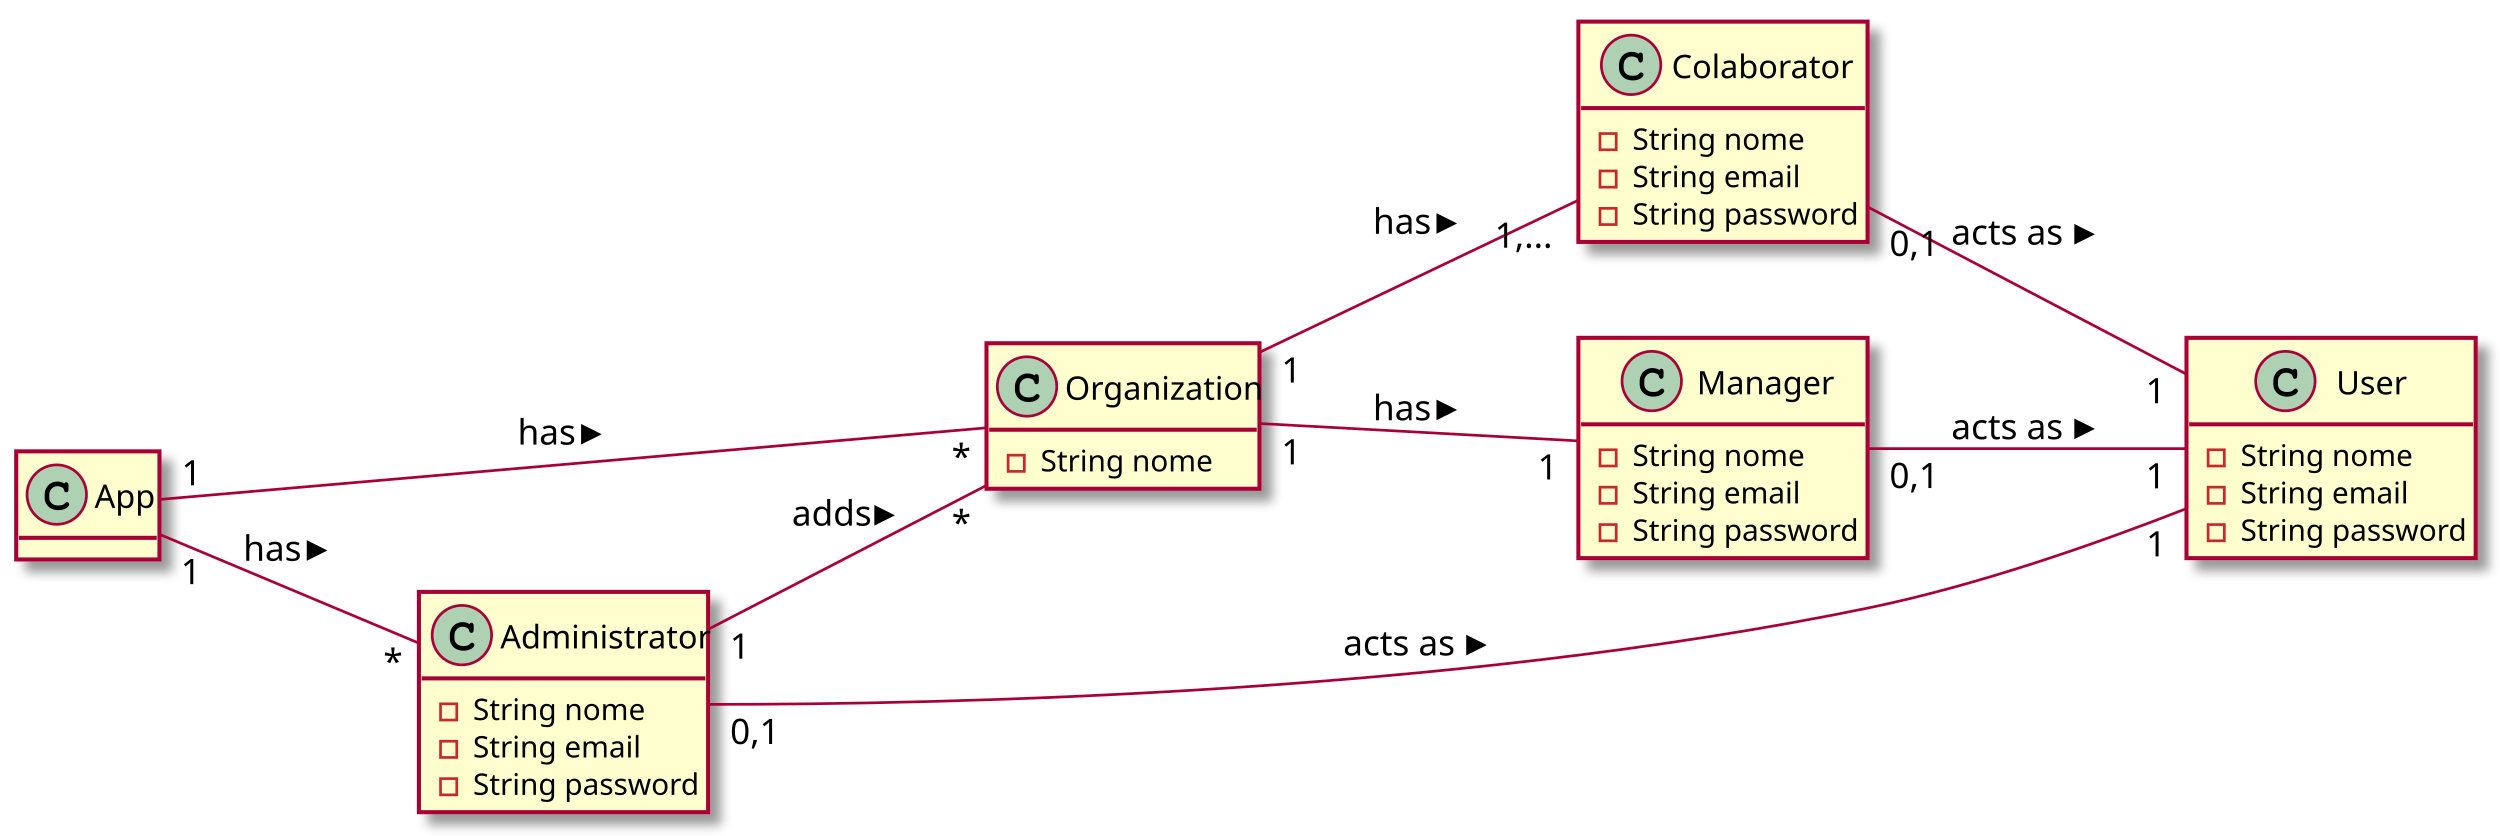
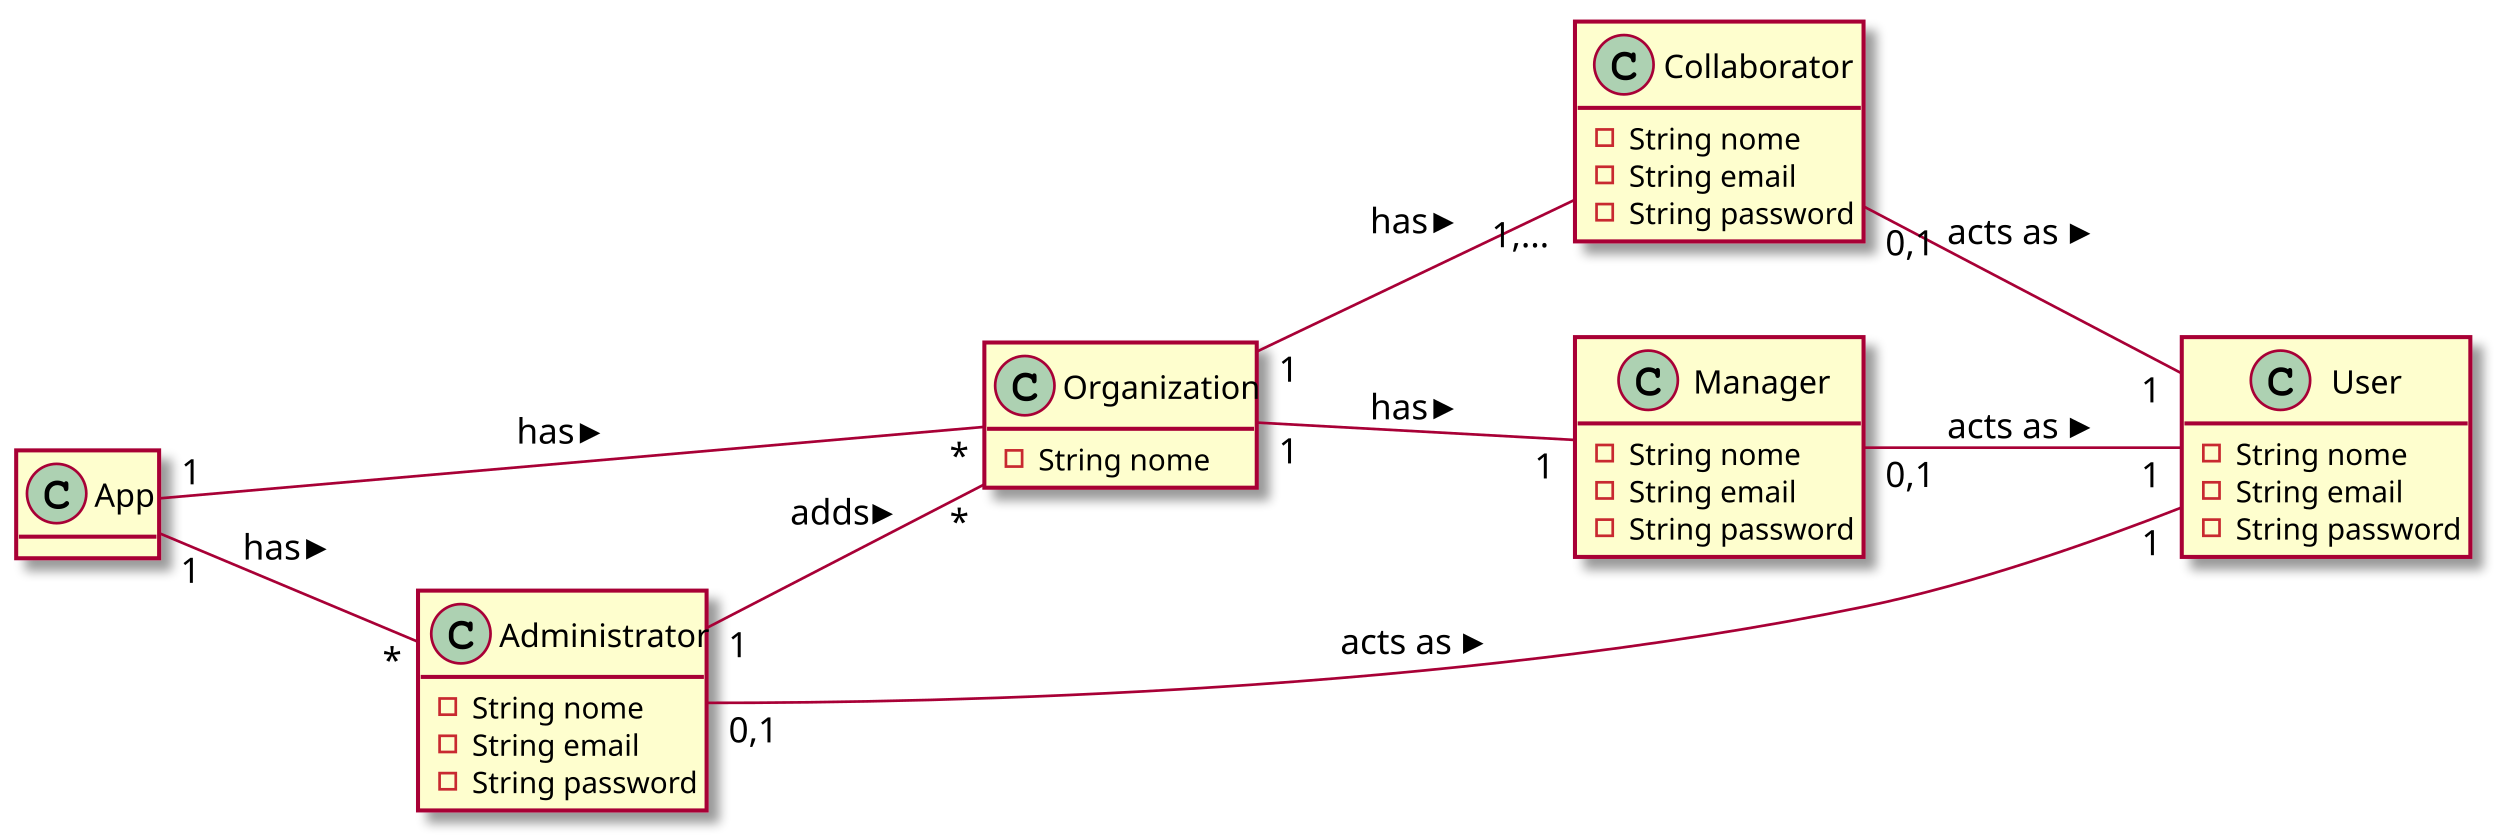
- <svg xmlns="http://www.w3.org/2000/svg" contentScriptType="application/ecmascript" contentStyleType="text/css" height="309px" preserveAspectRatio="none" style="width:925px;height:309px;" version="1.1" viewBox="0 0 925 309" width="925px" zoomAndPan="magnify">
+ <svg xmlns="http://www.w3.org/2000/svg" contentScriptType="application/ecmascript" contentStyleType="text/css" height="311px" preserveAspectRatio="none" style="width:927px;height:311px;" version="1.1" viewBox="0 0 927 311" width="927px" zoomAndPan="magnify">
  <defs>
-     <filter height="300%" id="fv47wi3xcw68c" width="300%" x="-1" y="-1">
+     <filter height="300%" id="fyk2gabaxneo2" width="300%" x="-1" y="-1">
      <feGaussianBlur result="blurOut" stdDeviation="2.0" />
      <feColorMatrix in="blurOut" result="blurOut2" type="matrix" values="0 0 0 0 0 0 0 0 0 0 0 0 0 0 0 0 0 0 .4 0" />
      <feOffset dx="4.0" dy="4.0" in="blurOut2" result="blurOut3" />
      <feBlend in="SourceGraphic" in2="blurOut3" mode="normal" />
    </filter>
  </defs>
  <g>
-     <rect fill="#FEFECE" filter="url(#fv47wi3xcw68c)" height="40" style="stroke: #A80036; stroke-width: 1.5;" width="53" x="6" y="167" />
+     <rect fill="#FEFECE" filter="url(#fyk2gabaxneo2)" height="40" id="App" style="stroke: #A80036; stroke-width: 1.5;" width="53" x="6" y="167" />
    <ellipse cx="21" cy="183" fill="#ADD1B2" rx="11" ry="11" style="stroke: #A80036; stroke-width: 1.0;" />
-     <path d="M23.766,178.875 Q23.922,178.656 24.109,178.547 Q24.297,178.438 24.516,178.438 Q24.891,178.438 25.125,178.695 Q25.359,178.953 25.359,179.562 L25.359,181.016 Q25.359,181.625 25.125,181.891 Q24.891,182.156 24.516,182.156 Q24.172,182.156 23.969,181.953 Q23.766,181.766 23.656,181.25 Q23.609,180.891 23.422,180.703 Q23.094,180.328 22.484,180.109 Q21.875,179.891 21.25,179.891 Q20.484,179.891 19.852,180.219 Q19.219,180.547 18.727,181.297 Q18.234,182.047 18.234,183.078 L18.234,184.172 Q18.234,185.406 19.125,186.227 Q20.016,187.047 21.609,187.047 Q22.547,187.047 23.203,186.797 Q23.594,186.641 24.016,186.203 Q24.281,185.938 24.43,185.859 Q24.578,185.781 24.781,185.781 Q25.109,185.781 25.367,186.039 Q25.625,186.297 25.625,186.641 Q25.625,186.984 25.281,187.391 Q24.781,187.969 23.984,188.297 Q22.906,188.75 21.609,188.75 Q20.094,188.75 18.891,188.125 Q17.906,187.625 17.219,186.555 Q16.531,185.484 16.531,184.203 L16.531,183.047 Q16.531,181.719 17.148,180.57 Q17.766,179.422 18.859,178.805 Q19.953,178.188 21.188,178.188 Q21.922,178.188 22.57,178.352 Q23.219,178.516 23.766,178.875 Z " />
+     <path d="M23.766,178.875 Q23.922,178.656 24.109,178.547 Q24.297,178.438 24.516,178.438 Q24.891,178.438 25.125,178.703 Q25.359,178.953 25.359,179.562 L25.359,181.016 Q25.359,181.625 25.125,181.891 Q24.891,182.156 24.516,182.156 Q24.172,182.156 23.969,181.953 Q23.766,181.766 23.656,181.25 Q23.609,180.891 23.422,180.703 Q23.094,180.328 22.484,180.109 Q21.875,179.891 21.25,179.891 Q20.484,179.891 19.844,180.219 Q19.219,180.547 18.719,181.297 Q18.234,182.047 18.234,183.078 L18.234,184.172 Q18.234,185.406 19.125,186.234 Q20.016,187.047 21.609,187.047 Q22.547,187.047 23.203,186.797 Q23.594,186.641 24.016,186.203 Q24.281,185.938 24.422,185.859 Q24.578,185.781 24.781,185.781 Q25.109,185.781 25.359,186.047 Q25.625,186.297 25.625,186.641 Q25.625,186.984 25.281,187.391 Q24.781,187.969 23.984,188.297 Q22.906,188.75 21.609,188.75 Q20.094,188.75 18.891,188.125 Q17.906,187.625 17.219,186.562 Q16.531,185.484 16.531,184.203 L16.531,183.047 Q16.531,181.719 17.141,180.578 Q17.766,179.422 18.859,178.812 Q19.953,178.188 21.188,178.188 Q21.922,178.188 22.562,178.359 Q23.219,178.516 23.766,178.875 Z " />
    <text fill="#000000" font-family="sans-serif" font-size="12" lengthAdjust="spacingAndGlyphs" textLength="21" x="35" y="187.91">App</text>
    <line style="stroke: #A80036; stroke-width: 1.5;" x1="7" x2="58" y1="199" y2="199" />
-     <rect fill="#FEFECE" filter="url(#fv47wi3xcw68c)" height="53.836" style="stroke: #A80036; stroke-width: 1.5;" width="101" x="365" y="127" />
+     <rect fill="#FEFECE" filter="url(#fyk2gabaxneo2)" height="53.836" id="Organization" style="stroke: #A80036; stroke-width: 1.5;" width="101" x="365" y="127" />
    <ellipse cx="380" cy="143" fill="#ADD1B2" rx="11" ry="11" style="stroke: #A80036; stroke-width: 1.0;" />
-     <path d="M382.766,138.875 Q382.922,138.656 383.109,138.547 Q383.297,138.438 383.516,138.438 Q383.891,138.438 384.125,138.695 Q384.359,138.953 384.359,139.562 L384.359,141.016 Q384.359,141.625 384.125,141.891 Q383.891,142.156 383.516,142.156 Q383.172,142.156 382.969,141.953 Q382.766,141.766 382.656,141.25 Q382.609,140.891 382.422,140.703 Q382.094,140.328 381.484,140.109 Q380.875,139.891 380.25,139.891 Q379.484,139.891 378.852,140.219 Q378.219,140.547 377.727,141.297 Q377.234,142.047 377.234,143.078 L377.234,144.172 Q377.234,145.406 378.125,146.227 Q379.016,147.047 380.609,147.047 Q381.547,147.047 382.203,146.797 Q382.594,146.641 383.016,146.203 Q383.281,145.938 383.43,145.859 Q383.578,145.781 383.781,145.781 Q384.109,145.781 384.367,146.039 Q384.625,146.297 384.625,146.641 Q384.625,146.984 384.281,147.391 Q383.781,147.969 382.984,148.297 Q381.906,148.75 380.609,148.75 Q379.094,148.75 377.891,148.125 Q376.906,147.625 376.219,146.555 Q375.531,145.484 375.531,144.203 L375.531,143.047 Q375.531,141.719 376.148,140.57 Q376.766,139.422 377.859,138.805 Q378.953,138.188 380.188,138.188 Q380.922,138.188 381.57,138.352 Q382.219,138.516 382.766,138.875 Z " />
+     <path d="M382.766,138.875 Q382.922,138.656 383.109,138.547 Q383.297,138.438 383.516,138.438 Q383.891,138.438 384.125,138.703 Q384.359,138.953 384.359,139.562 L384.359,141.016 Q384.359,141.625 384.125,141.891 Q383.891,142.156 383.516,142.156 Q383.172,142.156 382.969,141.953 Q382.766,141.766 382.656,141.25 Q382.609,140.891 382.422,140.703 Q382.094,140.328 381.484,140.109 Q380.875,139.891 380.25,139.891 Q379.484,139.891 378.844,140.219 Q378.219,140.547 377.719,141.297 Q377.234,142.047 377.234,143.078 L377.234,144.172 Q377.234,145.406 378.125,146.234 Q379.016,147.047 380.609,147.047 Q381.547,147.047 382.203,146.797 Q382.594,146.641 383.016,146.203 Q383.281,145.938 383.422,145.859 Q383.578,145.781 383.781,145.781 Q384.109,145.781 384.359,146.047 Q384.625,146.297 384.625,146.641 Q384.625,146.984 384.281,147.391 Q383.781,147.969 382.984,148.297 Q381.906,148.75 380.609,148.75 Q379.094,148.75 377.891,148.125 Q376.906,147.625 376.219,146.562 Q375.531,145.484 375.531,144.203 L375.531,143.047 Q375.531,141.719 376.141,140.578 Q376.766,139.422 377.859,138.812 Q378.953,138.188 380.188,138.188 Q380.922,138.188 381.562,138.359 Q382.219,138.516 382.766,138.875 Z " />
    <text fill="#000000" font-family="sans-serif" font-size="12" lengthAdjust="spacingAndGlyphs" textLength="69" x="394" y="147.91">Organization</text>
    <line style="stroke: #A80036; stroke-width: 1.5;" x1="366" x2="465" y1="159" y2="159" />
-     <rect fill="none" height="6" style="stroke: #C82930; stroke-width: 1.0;" width="6" x="373" y="168.418" />
+     <rect fill="none" height="6" style="stroke: #C82930; stroke-width: 1.0;" width="6" x="373" y="167" />
    <text fill="#000000" font-family="sans-serif" font-size="11" lengthAdjust="spacingAndGlyphs" textLength="57" x="385" y="174.419">String nome</text>
-     <rect fill="#FEFECE" filter="url(#fv47wi3xcw68c)" height="81.508" style="stroke: #A80036; stroke-width: 1.5;" width="107" x="155" y="219" />
+     <rect fill="#FEFECE" filter="url(#fyk2gabaxneo2)" height="81.508" id="Administrator" style="stroke: #A80036; stroke-width: 1.5;" width="107" x="155" y="219" />
    <ellipse cx="170.9" cy="235" fill="#ADD1B2" rx="11" ry="11" style="stroke: #A80036; stroke-width: 1.0;" />
-     <path d="M173.666,230.875 Q173.822,230.656 174.009,230.547 Q174.197,230.438 174.416,230.438 Q174.791,230.438 175.025,230.695 Q175.259,230.953 175.259,231.562 L175.259,233.016 Q175.259,233.625 175.025,233.891 Q174.791,234.156 174.416,234.156 Q174.072,234.156 173.869,233.953 Q173.666,233.766 173.556,233.25 Q173.509,232.891 173.322,232.703 Q172.994,232.328 172.384,232.109 Q171.775,231.891 171.15,231.891 Q170.384,231.891 169.752,232.219 Q169.119,232.547 168.627,233.297 Q168.134,234.047 168.134,235.078 L168.134,236.172 Q168.134,237.406 169.025,238.227 Q169.916,239.047 171.509,239.047 Q172.447,239.047 173.103,238.797 Q173.494,238.641 173.916,238.203 Q174.181,237.938 174.33,237.859 Q174.478,237.781 174.681,237.781 Q175.009,237.781 175.267,238.039 Q175.525,238.297 175.525,238.641 Q175.525,238.984 175.181,239.391 Q174.681,239.969 173.884,240.297 Q172.806,240.75 171.509,240.75 Q169.994,240.75 168.791,240.125 Q167.806,239.625 167.119,238.555 Q166.431,237.484 166.431,236.203 L166.431,235.047 Q166.431,233.719 167.048,232.57 Q167.666,231.422 168.759,230.805 Q169.853,230.188 171.088,230.188 Q171.822,230.188 172.47,230.352 Q173.119,230.516 173.666,230.875 Z " />
+     <path d="M173.666,230.875 Q173.822,230.656 174.009,230.547 Q174.197,230.438 174.416,230.438 Q174.791,230.438 175.025,230.703 Q175.259,230.953 175.259,231.562 L175.259,233.016 Q175.259,233.625 175.025,233.891 Q174.791,234.156 174.416,234.156 Q174.072,234.156 173.869,233.953 Q173.666,233.766 173.556,233.25 Q173.509,232.891 173.322,232.703 Q172.994,232.328 172.384,232.109 Q171.775,231.891 171.15,231.891 Q170.384,231.891 169.744,232.219 Q169.119,232.547 168.619,233.297 Q168.134,234.047 168.134,235.078 L168.134,236.172 Q168.134,237.406 169.025,238.234 Q169.916,239.047 171.509,239.047 Q172.447,239.047 173.103,238.797 Q173.494,238.641 173.916,238.203 Q174.181,237.938 174.322,237.859 Q174.478,237.781 174.681,237.781 Q175.009,237.781 175.259,238.047 Q175.525,238.297 175.525,238.641 Q175.525,238.984 175.181,239.391 Q174.681,239.969 173.884,240.297 Q172.806,240.75 171.509,240.75 Q169.994,240.75 168.791,240.125 Q167.806,239.625 167.119,238.562 Q166.431,237.484 166.431,236.203 L166.431,235.047 Q166.431,233.719 167.041,232.578 Q167.666,231.422 168.759,230.812 Q169.853,230.188 171.088,230.188 Q171.822,230.188 172.463,230.359 Q173.119,230.516 173.666,230.875 Z " />
    <text fill="#000000" font-family="sans-serif" font-size="12" lengthAdjust="spacingAndGlyphs" textLength="73" x="185.1" y="239.91">Administrator</text>
    <line style="stroke: #A80036; stroke-width: 1.5;" x1="156" x2="261" y1="251" y2="251" />
-     <rect fill="none" height="6" style="stroke: #C82930; stroke-width: 1.0;" width="6" x="163" y="260.418" />
+     <rect fill="none" height="6" style="stroke: #C82930; stroke-width: 1.0;" width="6" x="163" y="259" />
    <text fill="#000000" font-family="sans-serif" font-size="11" lengthAdjust="spacingAndGlyphs" textLength="57" x="175" y="266.419">String nome</text>
-     <rect fill="none" height="6" style="stroke: #C82930; stroke-width: 1.0;" width="6" x="163" y="274.254" />
+     <rect fill="none" height="6" style="stroke: #C82930; stroke-width: 1.0;" width="6" x="163" y="272.836" />
    <text fill="#000000" font-family="sans-serif" font-size="11" lengthAdjust="spacingAndGlyphs" textLength="55" x="175" y="280.255">String email</text>
-     <rect fill="none" height="6" style="stroke: #C82930; stroke-width: 1.0;" width="6" x="163" y="288.09" />
+     <rect fill="none" height="6" style="stroke: #C82930; stroke-width: 1.0;" width="6" x="163" y="286.672" />
    <text fill="#000000" font-family="sans-serif" font-size="11" lengthAdjust="spacingAndGlyphs" textLength="81" x="175" y="294.091">String password</text>
-     <rect fill="#FEFECE" filter="url(#fv47wi3xcw68c)" height="81.508" style="stroke: #A80036; stroke-width: 1.5;" width="107" x="584" y="8" />
-     <ellipse cx="603.5" cy="24" fill="#ADD1B2" rx="11" ry="11" style="stroke: #A80036; stroke-width: 1.0;" />
-     <path d="M606.266,19.875 Q606.422,19.656 606.609,19.547 Q606.797,19.438 607.016,19.438 Q607.391,19.438 607.625,19.695 Q607.859,19.953 607.859,20.562 L607.859,22.016 Q607.859,22.625 607.625,22.891 Q607.391,23.156 607.016,23.156 Q606.672,23.156 606.469,22.953 Q606.266,22.766 606.156,22.25 Q606.109,21.891 605.922,21.703 Q605.594,21.328 604.984,21.109 Q604.375,20.891 603.75,20.891 Q602.984,20.891 602.352,21.219 Q601.719,21.547 601.227,22.297 Q600.734,23.047 600.734,24.078 L600.734,25.172 Q600.734,26.406 601.625,27.227 Q602.516,28.047 604.109,28.047 Q605.047,28.047 605.703,27.797 Q606.094,27.641 606.516,27.203 Q606.781,26.938 606.93,26.859 Q607.078,26.781 607.281,26.781 Q607.609,26.781 607.867,27.039 Q608.125,27.297 608.125,27.641 Q608.125,27.984 607.781,28.391 Q607.281,28.969 606.484,29.297 Q605.406,29.75 604.109,29.75 Q602.594,29.75 601.391,29.125 Q600.406,28.625 599.719,27.555 Q599.031,26.484 599.031,25.203 L599.031,24.047 Q599.031,22.719 599.648,21.57 Q600.266,20.422 601.359,19.805 Q602.453,19.188 603.688,19.188 Q604.422,19.188 605.07,19.352 Q605.719,19.516 606.266,19.875 Z " />
-     <text fill="#000000" font-family="sans-serif" font-size="12" lengthAdjust="spacingAndGlyphs" textLength="65" x="618.5" y="28.91">Colaborator</text>
+     <rect fill="#FEFECE" filter="url(#fyk2gabaxneo2)" height="81.508" id="Collaborator" style="stroke: #A80036; stroke-width: 1.5;" width="107" x="584" y="8" />
+     <ellipse cx="602.15" cy="24" fill="#ADD1B2" rx="11" ry="11" style="stroke: #A80036; stroke-width: 1.0;" />
+     <path d="M604.916,19.875 Q605.072,19.656 605.259,19.547 Q605.447,19.438 605.666,19.438 Q606.041,19.438 606.275,19.703 Q606.509,19.953 606.509,20.562 L606.509,22.016 Q606.509,22.625 606.275,22.891 Q606.041,23.156 605.666,23.156 Q605.322,23.156 605.119,22.953 Q604.916,22.766 604.806,22.25 Q604.759,21.891 604.572,21.703 Q604.244,21.328 603.634,21.109 Q603.025,20.891 602.4,20.891 Q601.634,20.891 600.994,21.219 Q600.369,21.547 599.869,22.297 Q599.384,23.047 599.384,24.078 L599.384,25.172 Q599.384,26.406 600.275,27.234 Q601.166,28.047 602.759,28.047 Q603.697,28.047 604.353,27.797 Q604.744,27.641 605.166,27.203 Q605.431,26.938 605.572,26.859 Q605.728,26.781 605.931,26.781 Q606.259,26.781 606.509,27.047 Q606.775,27.297 606.775,27.641 Q606.775,27.984 606.431,28.391 Q605.931,28.969 605.134,29.297 Q604.056,29.75 602.759,29.75 Q601.244,29.75 600.041,29.125 Q599.056,28.625 598.369,27.562 Q597.681,26.484 597.681,25.203 L597.681,24.047 Q597.681,22.719 598.291,21.578 Q598.916,20.422 600.009,19.812 Q601.103,19.188 602.337,19.188 Q603.072,19.188 603.712,19.359 Q604.369,19.516 604.916,19.875 Z " />
+     <text fill="#000000" font-family="sans-serif" font-size="12" lengthAdjust="spacingAndGlyphs" textLength="68" x="616.85" y="28.91">Collaborator</text>
    <line style="stroke: #A80036; stroke-width: 1.5;" x1="585" x2="690" y1="40" y2="40" />
-     <rect fill="none" height="6" style="stroke: #C82930; stroke-width: 1.0;" width="6" x="592" y="49.418" />
+     <rect fill="none" height="6" style="stroke: #C82930; stroke-width: 1.0;" width="6" x="592" y="48" />
    <text fill="#000000" font-family="sans-serif" font-size="11" lengthAdjust="spacingAndGlyphs" textLength="57" x="604" y="55.419">String nome</text>
-     <rect fill="none" height="6" style="stroke: #C82930; stroke-width: 1.0;" width="6" x="592" y="63.254" />
+     <rect fill="none" height="6" style="stroke: #C82930; stroke-width: 1.0;" width="6" x="592" y="61.836" />
    <text fill="#000000" font-family="sans-serif" font-size="11" lengthAdjust="spacingAndGlyphs" textLength="55" x="604" y="69.255">String email</text>
-     <rect fill="none" height="6" style="stroke: #C82930; stroke-width: 1.0;" width="6" x="592" y="77.09" />
+     <rect fill="none" height="6" style="stroke: #C82930; stroke-width: 1.0;" width="6" x="592" y="75.672" />
    <text fill="#000000" font-family="sans-serif" font-size="11" lengthAdjust="spacingAndGlyphs" textLength="81" x="604" y="83.091">String password</text>
-     <rect fill="#FEFECE" filter="url(#fv47wi3xcw68c)" height="81.508" style="stroke: #A80036; stroke-width: 1.5;" width="107" x="584" y="125" />
+     <rect fill="#FEFECE" filter="url(#fyk2gabaxneo2)" height="81.508" id="Manager" style="stroke: #A80036; stroke-width: 1.5;" width="107" x="584" y="125" />
    <ellipse cx="611.15" cy="141" fill="#ADD1B2" rx="11" ry="11" style="stroke: #A80036; stroke-width: 1.0;" />
-     <path d="M613.916,136.875 Q614.072,136.656 614.259,136.547 Q614.447,136.438 614.666,136.438 Q615.041,136.438 615.275,136.695 Q615.509,136.953 615.509,137.562 L615.509,139.016 Q615.509,139.625 615.275,139.891 Q615.041,140.156 614.666,140.156 Q614.322,140.156 614.119,139.953 Q613.916,139.766 613.806,139.25 Q613.759,138.891 613.572,138.703 Q613.244,138.328 612.634,138.109 Q612.025,137.891 611.4,137.891 Q610.634,137.891 610.002,138.219 Q609.369,138.547 608.877,139.297 Q608.384,140.047 608.384,141.078 L608.384,142.172 Q608.384,143.406 609.275,144.227 Q610.166,145.047 611.759,145.047 Q612.697,145.047 613.353,144.797 Q613.744,144.641 614.166,144.203 Q614.431,143.938 614.58,143.859 Q614.728,143.781 614.931,143.781 Q615.259,143.781 615.517,144.039 Q615.775,144.297 615.775,144.641 Q615.775,144.984 615.431,145.391 Q614.931,145.969 614.134,146.297 Q613.056,146.75 611.759,146.75 Q610.244,146.75 609.041,146.125 Q608.056,145.625 607.369,144.555 Q606.681,143.484 606.681,142.203 L606.681,141.047 Q606.681,139.719 607.298,138.57 Q607.916,137.422 609.009,136.805 Q610.103,136.188 611.337,136.188 Q612.072,136.188 612.72,136.352 Q613.369,136.516 613.916,136.875 Z " />
+     <path d="M613.916,136.875 Q614.072,136.656 614.259,136.547 Q614.447,136.438 614.666,136.438 Q615.041,136.438 615.275,136.703 Q615.509,136.953 615.509,137.562 L615.509,139.016 Q615.509,139.625 615.275,139.891 Q615.041,140.156 614.666,140.156 Q614.322,140.156 614.119,139.953 Q613.916,139.766 613.806,139.25 Q613.759,138.891 613.572,138.703 Q613.244,138.328 612.634,138.109 Q612.025,137.891 611.4,137.891 Q610.634,137.891 609.994,138.219 Q609.369,138.547 608.869,139.297 Q608.384,140.047 608.384,141.078 L608.384,142.172 Q608.384,143.406 609.275,144.234 Q610.166,145.047 611.759,145.047 Q612.697,145.047 613.353,144.797 Q613.744,144.641 614.166,144.203 Q614.431,143.938 614.572,143.859 Q614.728,143.781 614.931,143.781 Q615.259,143.781 615.509,144.047 Q615.775,144.297 615.775,144.641 Q615.775,144.984 615.431,145.391 Q614.931,145.969 614.134,146.297 Q613.056,146.75 611.759,146.75 Q610.244,146.75 609.041,146.125 Q608.056,145.625 607.369,144.562 Q606.681,143.484 606.681,142.203 L606.681,141.047 Q606.681,139.719 607.291,138.578 Q607.916,137.422 609.009,136.812 Q610.103,136.188 611.337,136.188 Q612.072,136.188 612.712,136.359 Q613.369,136.516 613.916,136.875 Z " />
    <text fill="#000000" font-family="sans-serif" font-size="12" lengthAdjust="spacingAndGlyphs" textLength="48" x="627.85" y="145.91">Manager</text>
    <line style="stroke: #A80036; stroke-width: 1.5;" x1="585" x2="690" y1="157" y2="157" />
-     <rect fill="none" height="6" style="stroke: #C82930; stroke-width: 1.0;" width="6" x="592" y="166.418" />
+     <rect fill="none" height="6" style="stroke: #C82930; stroke-width: 1.0;" width="6" x="592" y="165" />
    <text fill="#000000" font-family="sans-serif" font-size="11" lengthAdjust="spacingAndGlyphs" textLength="57" x="604" y="172.419">String nome</text>
-     <rect fill="none" height="6" style="stroke: #C82930; stroke-width: 1.0;" width="6" x="592" y="180.254" />
+     <rect fill="none" height="6" style="stroke: #C82930; stroke-width: 1.0;" width="6" x="592" y="178.836" />
    <text fill="#000000" font-family="sans-serif" font-size="11" lengthAdjust="spacingAndGlyphs" textLength="55" x="604" y="186.255">String email</text>
-     <rect fill="none" height="6" style="stroke: #C82930; stroke-width: 1.0;" width="6" x="592" y="194.09" />
+     <rect fill="none" height="6" style="stroke: #C82930; stroke-width: 1.0;" width="6" x="592" y="192.672" />
    <text fill="#000000" font-family="sans-serif" font-size="11" lengthAdjust="spacingAndGlyphs" textLength="81" x="604" y="200.091">String password</text>
-     <rect fill="#FEFECE" filter="url(#fv47wi3xcw68c)" height="81.508" style="stroke: #A80036; stroke-width: 1.5;" width="107" x="809" y="125" />
+     <rect fill="#FEFECE" filter="url(#fyk2gabaxneo2)" height="81.508" id="User" style="stroke: #A80036; stroke-width: 1.5;" width="107" x="809" y="125" />
    <ellipse cx="845.6" cy="141" fill="#ADD1B2" rx="11" ry="11" style="stroke: #A80036; stroke-width: 1.0;" />
-     <path d="M848.366,136.875 Q848.522,136.656 848.709,136.547 Q848.897,136.438 849.116,136.438 Q849.491,136.438 849.725,136.695 Q849.959,136.953 849.959,137.562 L849.959,139.016 Q849.959,139.625 849.725,139.891 Q849.491,140.156 849.116,140.156 Q848.772,140.156 848.569,139.953 Q848.366,139.766 848.256,139.25 Q848.209,138.891 848.022,138.703 Q847.694,138.328 847.084,138.109 Q846.475,137.891 845.85,137.891 Q845.084,137.891 844.452,138.219 Q843.819,138.547 843.327,139.297 Q842.834,140.047 842.834,141.078 L842.834,142.172 Q842.834,143.406 843.725,144.227 Q844.616,145.047 846.209,145.047 Q847.147,145.047 847.803,144.797 Q848.194,144.641 848.616,144.203 Q848.881,143.938 849.03,143.859 Q849.178,143.781 849.381,143.781 Q849.709,143.781 849.967,144.039 Q850.225,144.297 850.225,144.641 Q850.225,144.984 849.881,145.391 Q849.381,145.969 848.584,146.297 Q847.506,146.75 846.209,146.75 Q844.694,146.75 843.491,146.125 Q842.506,145.625 841.819,144.555 Q841.131,143.484 841.131,142.203 L841.131,141.047 Q841.131,139.719 841.748,138.57 Q842.366,137.422 843.459,136.805 Q844.553,136.188 845.788,136.188 Q846.522,136.188 847.17,136.352 Q847.819,136.516 848.366,136.875 Z " />
+     <path d="M848.366,136.875 Q848.522,136.656 848.709,136.547 Q848.897,136.438 849.116,136.438 Q849.491,136.438 849.725,136.703 Q849.959,136.953 849.959,137.562 L849.959,139.016 Q849.959,139.625 849.725,139.891 Q849.491,140.156 849.116,140.156 Q848.772,140.156 848.569,139.953 Q848.366,139.766 848.256,139.25 Q848.209,138.891 848.022,138.703 Q847.694,138.328 847.084,138.109 Q846.475,137.891 845.85,137.891 Q845.084,137.891 844.444,138.219 Q843.819,138.547 843.319,139.297 Q842.834,140.047 842.834,141.078 L842.834,142.172 Q842.834,143.406 843.725,144.234 Q844.616,145.047 846.209,145.047 Q847.147,145.047 847.803,144.797 Q848.194,144.641 848.616,144.203 Q848.881,143.938 849.022,143.859 Q849.178,143.781 849.381,143.781 Q849.709,143.781 849.959,144.047 Q850.225,144.297 850.225,144.641 Q850.225,144.984 849.881,145.391 Q849.381,145.969 848.584,146.297 Q847.506,146.75 846.209,146.75 Q844.694,146.75 843.491,146.125 Q842.506,145.625 841.819,144.562 Q841.131,143.484 841.131,142.203 L841.131,141.047 Q841.131,139.719 841.741,138.578 Q842.366,137.422 843.459,136.812 Q844.553,136.188 845.788,136.188 Q846.522,136.188 847.163,136.359 Q847.819,136.516 848.366,136.875 Z " />
    <text fill="#000000" font-family="sans-serif" font-size="12" lengthAdjust="spacingAndGlyphs" textLength="27" x="864.4" y="145.91">User</text>
    <line style="stroke: #A80036; stroke-width: 1.5;" x1="810" x2="915" y1="157" y2="157" />
-     <rect fill="none" height="6" style="stroke: #C82930; stroke-width: 1.0;" width="6" x="817" y="166.418" />
+     <rect fill="none" height="6" style="stroke: #C82930; stroke-width: 1.0;" width="6" x="817" y="165" />
    <text fill="#000000" font-family="sans-serif" font-size="11" lengthAdjust="spacingAndGlyphs" textLength="57" x="829" y="172.419">String nome</text>
-     <rect fill="none" height="6" style="stroke: #C82930; stroke-width: 1.0;" width="6" x="817" y="180.254" />
+     <rect fill="none" height="6" style="stroke: #C82930; stroke-width: 1.0;" width="6" x="817" y="178.836" />
    <text fill="#000000" font-family="sans-serif" font-size="11" lengthAdjust="spacingAndGlyphs" textLength="55" x="829" y="186.255">String email</text>
-     <rect fill="none" height="6" style="stroke: #C82930; stroke-width: 1.0;" width="6" x="817" y="194.09" />
+     <rect fill="none" height="6" style="stroke: #C82930; stroke-width: 1.0;" width="6" x="817" y="192.672" />
    <text fill="#000000" font-family="sans-serif" font-size="11" lengthAdjust="spacingAndGlyphs" textLength="81" x="829" y="200.091">String password</text>
-     <path d="M691.066,76.579 C726.605,95.226 773.355,119.753 808.901,138.403 " fill="none" style="stroke: #A80036; stroke-width: 1.0;" />
+     <path d="M691.066,76.579 C726.605,95.226 773.355,119.753 808.901,138.403 " fill="none" id="Collaborator-User" style="stroke: #A80036; stroke-width: 1.0;" />
    <text fill="#000000" font-family="sans-serif" font-size="13" lengthAdjust="spacingAndGlyphs" textLength="43" x="722" y="90.495">acts as</text>
    <polygon fill="#000000" points="768,83.676,774,86.676,768,89.676,768,83.676" style="stroke: #000000; stroke-width: 1.0;" />
    <text fill="#000000" font-family="sans-serif" font-size="13" lengthAdjust="spacingAndGlyphs" textLength="18" x="699.082" y="94.687">0,1</text>
    <text fill="#000000" font-family="sans-serif" font-size="13" lengthAdjust="spacingAndGlyphs" textLength="7" x="793.871" y="149.202">1</text>
-     <path d="M691.066,166 C726.605,166 773.355,166 808.901,166 " fill="none" style="stroke: #A80036; stroke-width: 1.0;" />
+     <path d="M691.066,166 C726.605,166 773.355,166 808.901,166 " fill="none" id="Manager-User" style="stroke: #A80036; stroke-width: 1.0;" />
    <text fill="#000000" font-family="sans-serif" font-size="13" lengthAdjust="spacingAndGlyphs" textLength="43" x="722" y="162.495">acts as</text>
    <polygon fill="#000000" points="768,155.676,774,158.676,768,161.676,768,155.676" style="stroke: #000000; stroke-width: 1.0;" />
    <text fill="#000000" font-family="sans-serif" font-size="13" lengthAdjust="spacingAndGlyphs" textLength="18" x="699.082" y="180.574">0,1</text>
    <text fill="#000000" font-family="sans-serif" font-size="13" lengthAdjust="spacingAndGlyphs" textLength="7" x="793.871" y="180.679">1</text>
-     <path d="M466.147,130.305 C501.251,113.55 548.234,91.127 583.967,74.073 " fill="none" style="stroke: #A80036; stroke-width: 1.0;" />
+     <path d="M466.147,130.305 C501.251,113.55 548.234,91.127 583.967,74.073 " fill="none" id="Organization-Collaborator" style="stroke: #A80036; stroke-width: 1.0;" />
    <text fill="#000000" font-family="sans-serif" font-size="13" lengthAdjust="spacingAndGlyphs" textLength="21" x="508" y="86.495">has</text>
    <polygon fill="#000000" points="532,79.676,538,82.676,532,85.676,532,79.676" style="stroke: #000000; stroke-width: 1.0;" />
    <text fill="#000000" font-family="sans-serif" font-size="13" lengthAdjust="spacingAndGlyphs" textLength="7" x="474.1" y="141.533">1</text>
    <text fill="#000000" font-family="sans-serif" font-size="13" lengthAdjust="spacingAndGlyphs" textLength="23" x="553.041" y="91.65">1,...</text>
-     <path d="M466.147,156.708 C501.251,158.623 548.234,161.185 583.967,163.135 " fill="none" style="stroke: #A80036; stroke-width: 1.0;" />
+     <path d="M466.147,156.708 C501.251,158.623 548.234,161.185 583.967,163.135 " fill="none" id="Organization-Manager" style="stroke: #A80036; stroke-width: 1.0;" />
    <text fill="#000000" font-family="sans-serif" font-size="13" lengthAdjust="spacingAndGlyphs" textLength="21" x="508" y="155.495">has</text>
    <polygon fill="#000000" points="532,148.676,538,151.676,532,154.676,532,148.676" style="stroke: #000000; stroke-width: 1.0;" />
    <text fill="#000000" font-family="sans-serif" font-size="13" lengthAdjust="spacingAndGlyphs" textLength="7" x="474.1" y="171.814">1</text>
    <text fill="#000000" font-family="sans-serif" font-size="13" lengthAdjust="spacingAndGlyphs" textLength="7" x="568.947" y="177.412">1</text>
-     <path d="M59.09,184.784 C121.574,179.372 282.799,165.407 364.889,158.297 " fill="none" style="stroke: #A80036; stroke-width: 1.0;" />
+     <path d="M59.09,184.784 C121.574,179.372 282.799,165.407 364.889,158.297 " fill="none" id="App-Organization" style="stroke: #A80036; stroke-width: 1.0;" />
    <text fill="#000000" font-family="sans-serif" font-size="13" lengthAdjust="spacingAndGlyphs" textLength="21" x="191.5" y="164.495">has</text>
    <polygon fill="#000000" points="215.5,157.676,221.5,160.676,215.5,163.676,215.5,157.676" style="stroke: #000000; stroke-width: 1.0;" />
    <text fill="#000000" font-family="sans-serif" font-size="13" lengthAdjust="spacingAndGlyphs" textLength="7" x="67.177" y="179.581">1</text>
    <text fill="#000000" font-family="sans-serif" font-size="13" lengthAdjust="spacingAndGlyphs" textLength="5" x="352.088" y="173.636">*</text>
-     <path d="M59.174,197.771 C84.226,208.281 123.079,224.582 154.737,237.864 " fill="none" style="stroke: #A80036; stroke-width: 1.0;" />
+     <path d="M59.174,197.771 C84.226,208.281 123.079,224.582 154.737,237.864 " fill="none" id="App-Administrator" style="stroke: #A80036; stroke-width: 1.0;" />
    <text fill="#000000" font-family="sans-serif" font-size="13" lengthAdjust="spacingAndGlyphs" textLength="21" x="90" y="207.495">has</text>
    <polygon fill="#000000" points="114,200.676,120,203.676,114,206.676,114,200.676" style="stroke: #000000; stroke-width: 1.0;" />
    <text fill="#000000" font-family="sans-serif" font-size="13" lengthAdjust="spacingAndGlyphs" textLength="7" x="66.906" y="216.121">1</text>
    <text fill="#000000" font-family="sans-serif" font-size="13" lengthAdjust="spacingAndGlyphs" textLength="5" x="141.825" y="249.43">*</text>
-     <path d="M262.026,232.84 C293.701,216.462 333.804,195.726 364.932,179.63 " fill="none" style="stroke: #A80036; stroke-width: 1.0;" />
+     <path d="M262.026,232.84 C293.701,216.462 333.804,195.726 364.932,179.63 " fill="none" id="Administrator-Organization" style="stroke: #A80036; stroke-width: 1.0;" />
    <text fill="#000000" font-family="sans-serif" font-size="13" lengthAdjust="spacingAndGlyphs" textLength="28" x="293" y="194.495">adds</text>
    <polygon fill="#000000" points="324,187.676,330,190.676,324,193.676,324,187.676" style="stroke: #000000; stroke-width: 1.0;" />
    <text fill="#000000" font-family="sans-serif" font-size="13" lengthAdjust="spacingAndGlyphs" textLength="7" x="270.045" y="243.7">1</text>
    <text fill="#000000" font-family="sans-serif" font-size="13" lengthAdjust="spacingAndGlyphs" textLength="5" x="352.138" y="198.102">*</text>
-     <path d="M262.124,260.624 C351.323,260.697 537.481,256.576 691,225 C731.498,216.67 775.564,201.244 808.75,188.255 " fill="none" style="stroke: #A80036; stroke-width: 1.0;" />
+     <path d="M262.124,260.624 C351.323,260.697 537.481,256.576 691,225 C731.498,216.67 775.564,201.244 808.75,188.255 " fill="none" id="Administrator-User" style="stroke: #A80036; stroke-width: 1.0;" />
    <text fill="#000000" font-family="sans-serif" font-size="13" lengthAdjust="spacingAndGlyphs" textLength="43" x="497" y="242.495">acts as</text>
    <polygon fill="#000000" points="543,235.676,549,238.676,543,241.676,543,235.676" style="stroke: #000000; stroke-width: 1.0;" />
    <text fill="#000000" font-family="sans-serif" font-size="13" lengthAdjust="spacingAndGlyphs" textLength="18" x="270.148" y="275.279">0,1</text>
    <text fill="#000000" font-family="sans-serif" font-size="13" lengthAdjust="spacingAndGlyphs" textLength="7" x="794.057" y="205.872">1</text>
  </g>
</svg>
